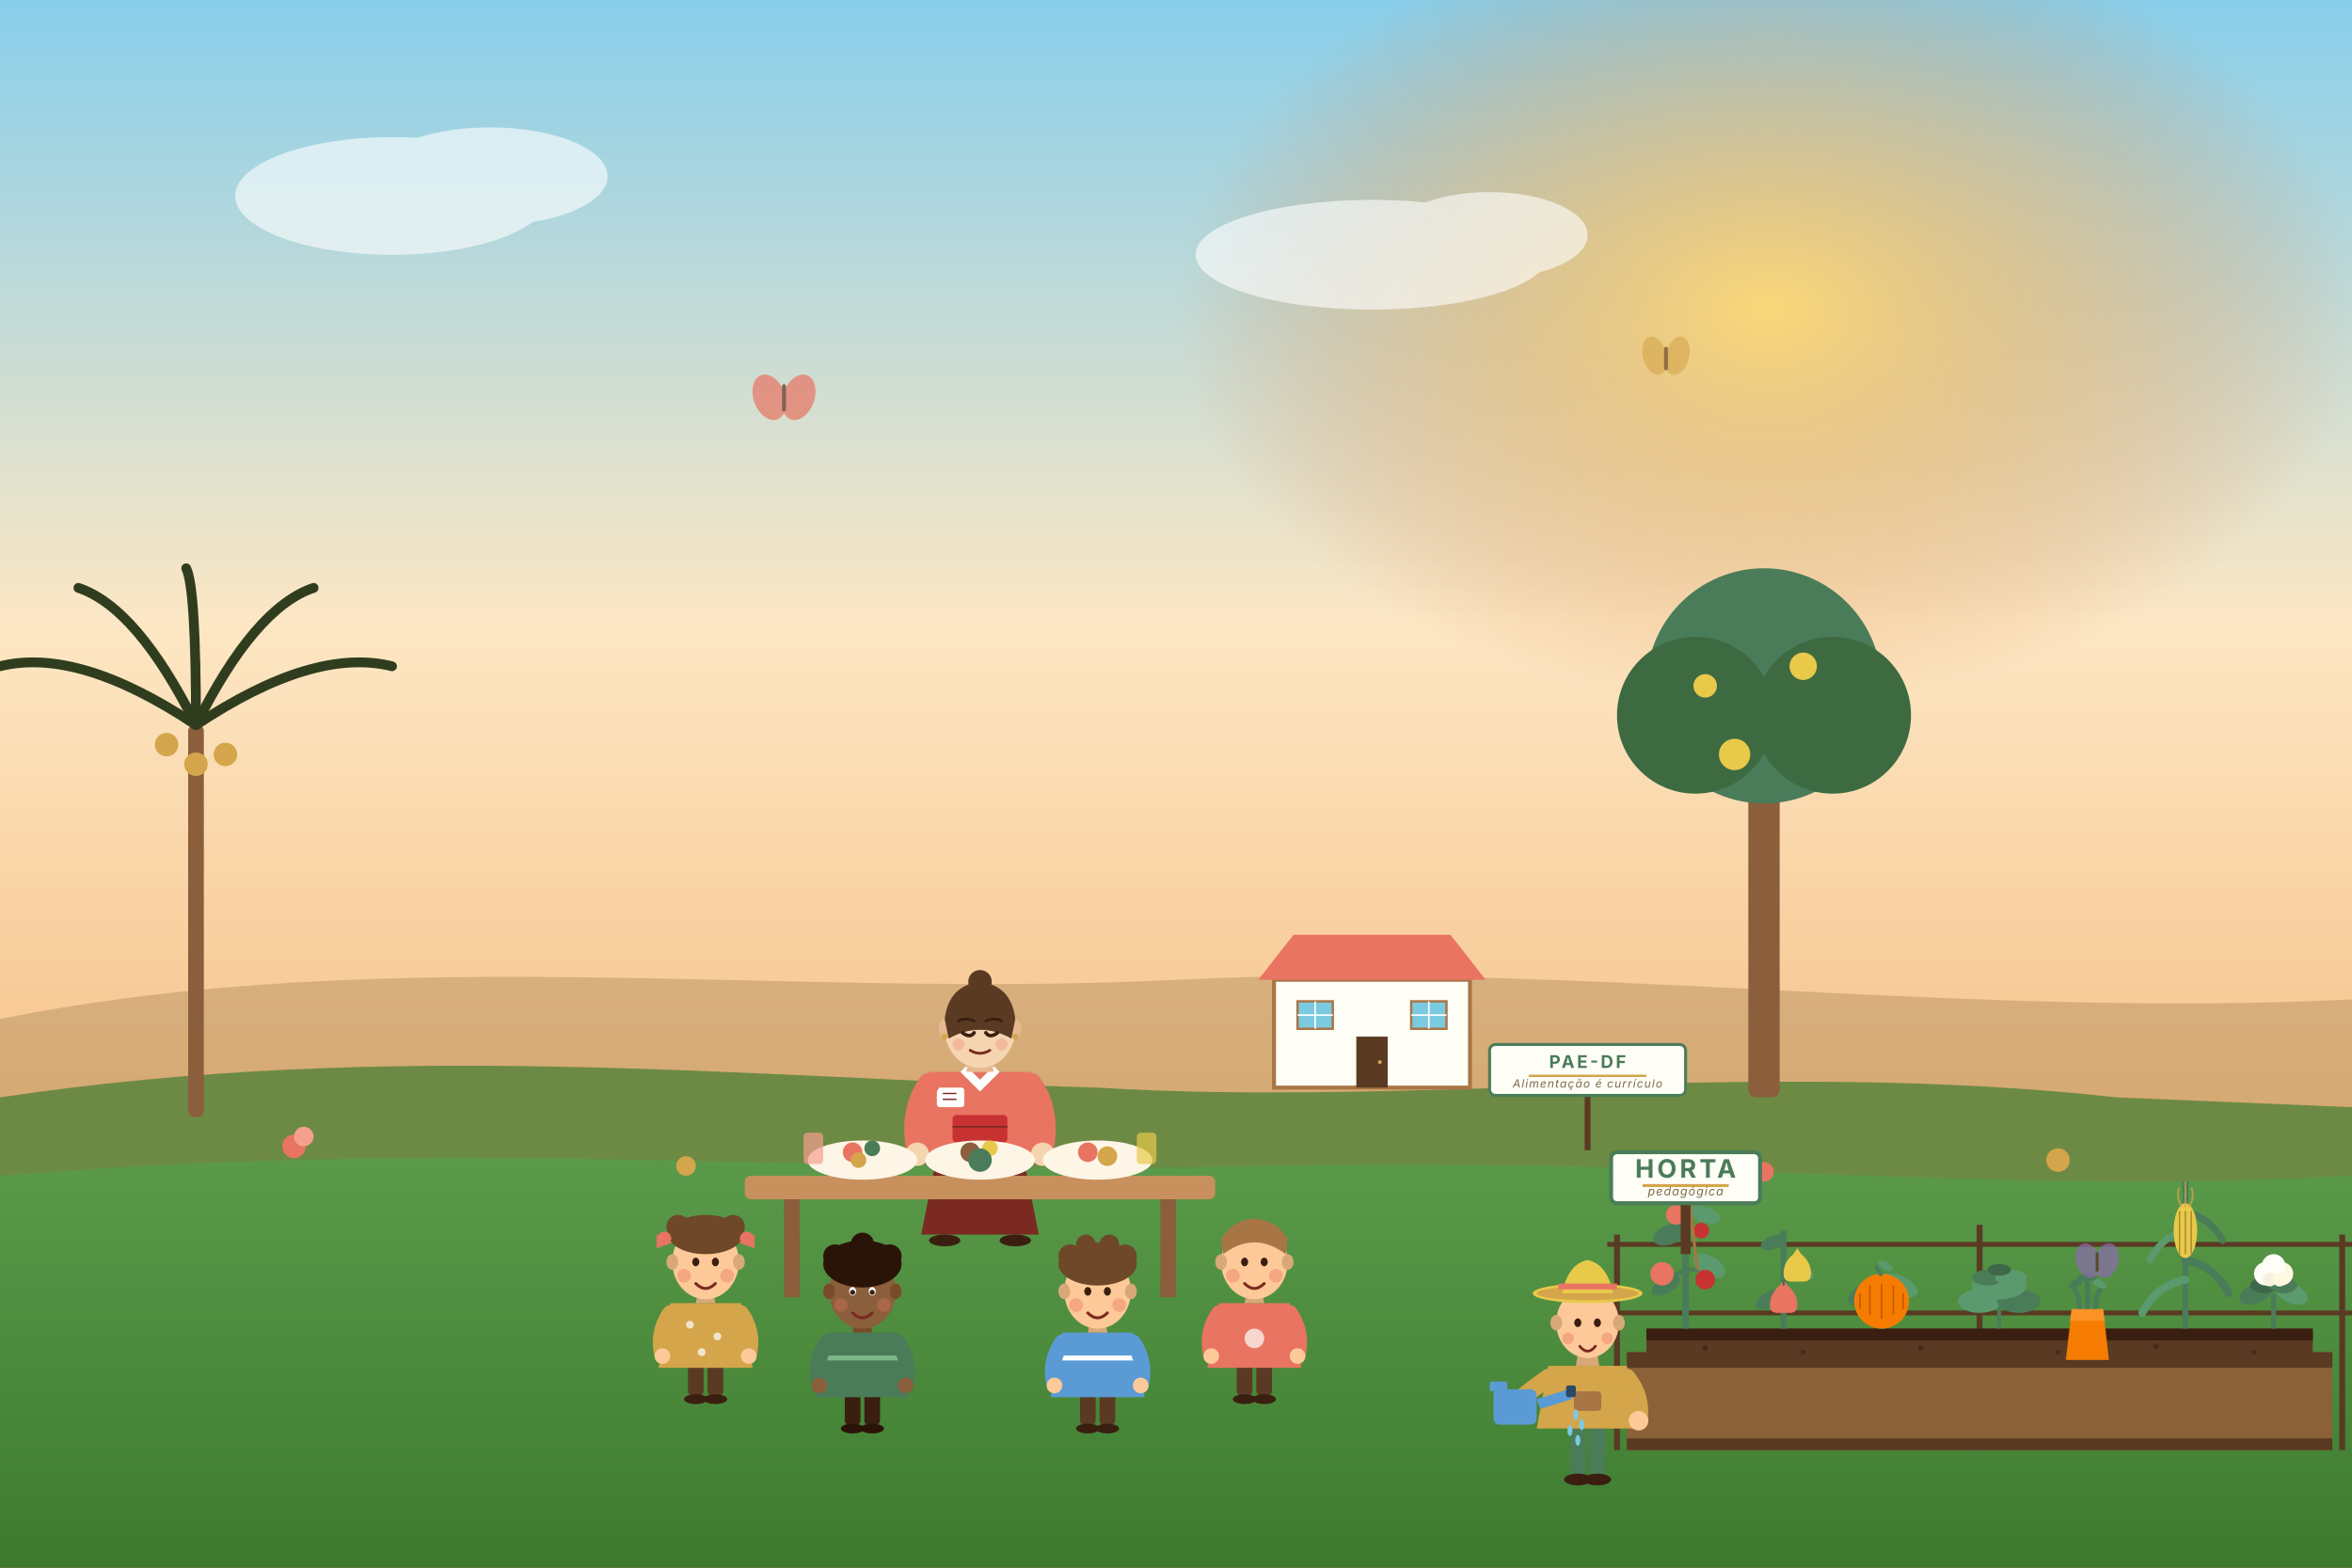
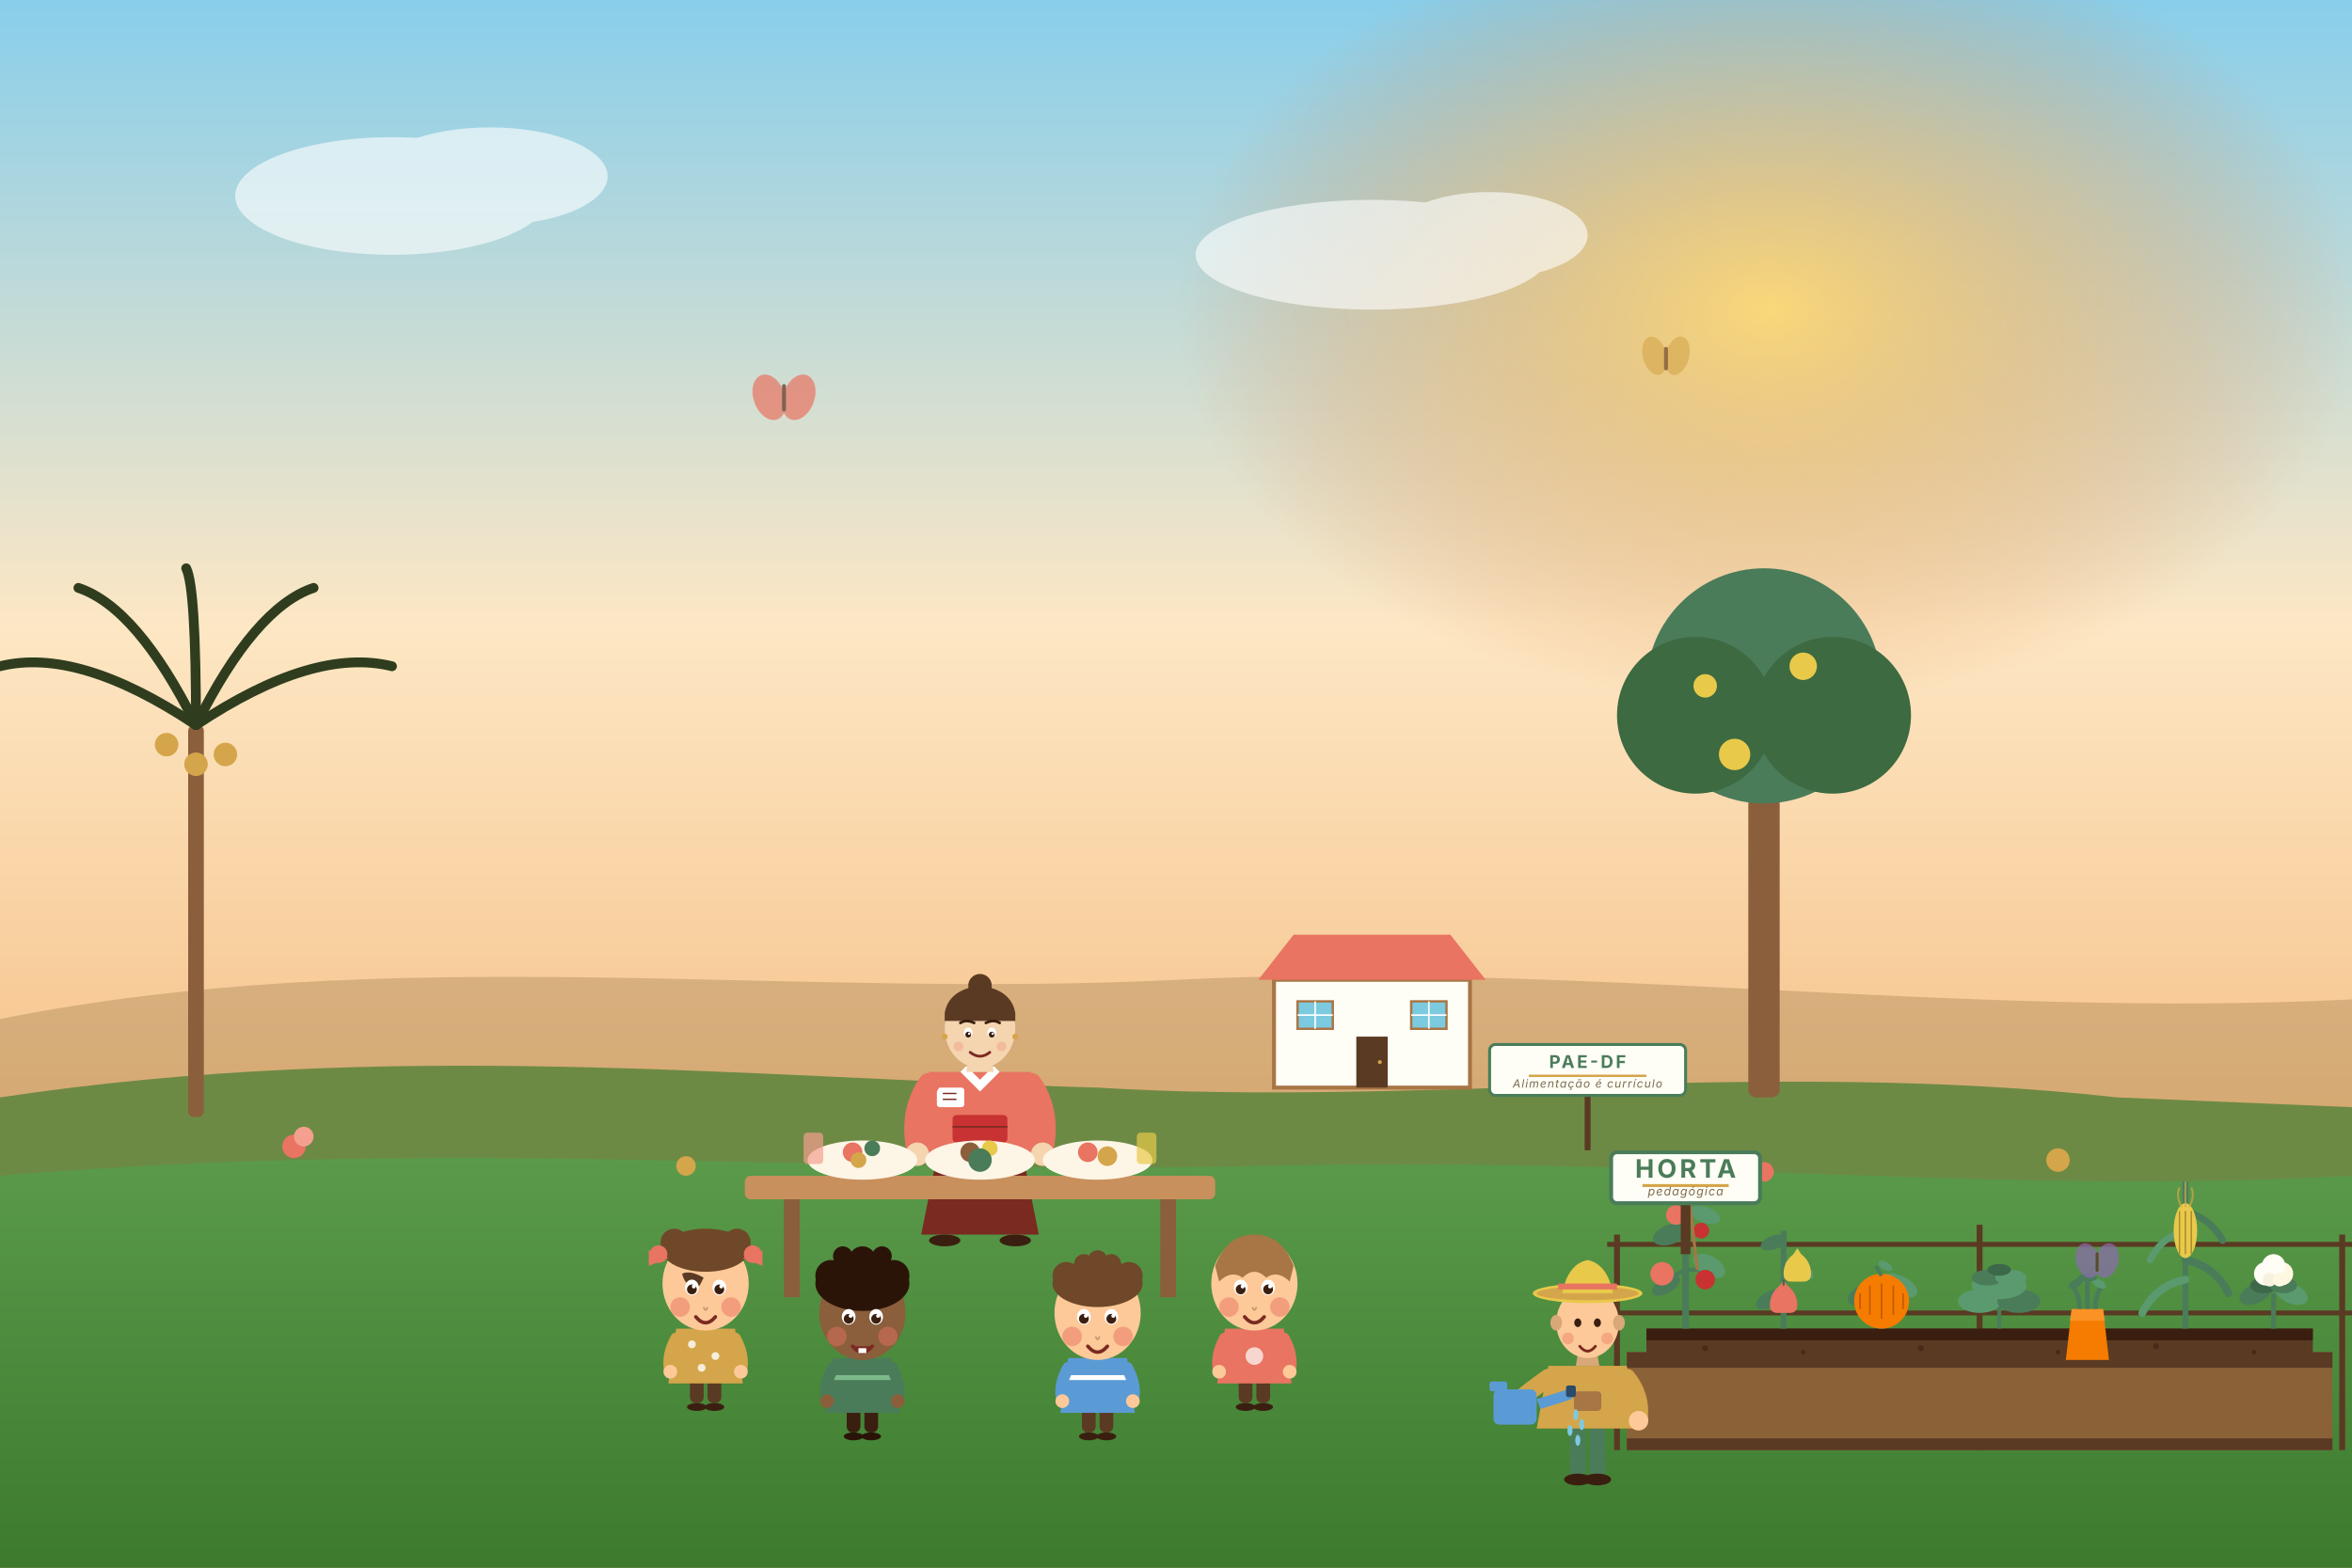
<svg xmlns="http://www.w3.org/2000/svg" viewBox="0 0 1200 800" preserveAspectRatio="xMidYMid slice">
  <defs>
    <linearGradient id="sky" x1="0" x2="0" y1="0" y2="1">
      <stop offset="0" stop-color="#87CEEB" />
      <stop offset="0.4" stop-color="#fde7c4" />
      <stop offset="0.8" stop-color="#f4b87a" />
      <stop offset="1" stop-color="#c97245" />
    </linearGradient>
    <radialGradient id="sun" cx="75%" cy="20%" r="25%">
      <stop offset="0" stop-color="#f9d87a" />
      <stop offset="0.6" stop-color="#eca85a" stop-opacity="0.4" />
      <stop offset="1" stop-color="#d97a3d" stop-opacity="0" />
    </radialGradient>
    <linearGradient id="grass" x1="0" x2="0" y1="0" y2="1">
      <stop offset="0" stop-color="#5a9a4a" />
      <stop offset="1" stop-color="#3d7a2e" />
    </linearGradient>
  </defs>
  <rect width="1200" height="800" fill="url(#sky)" />
  <rect width="1200" height="800" fill="url(#sun)" />
  <g fill="white" opacity="0.6">
    <ellipse cx="200" cy="100" rx="80" ry="30" />
    <ellipse cx="250" cy="90" rx="60" ry="25" />
    <ellipse cx="700" cy="130" rx="90" ry="28" />
    <ellipse cx="760" cy="120" rx="50" ry="22" />
  </g>
  <g transform="translate(400 200)" fill="#E87461" opacity="0.7">
    <ellipse cx="-8" cy="0" rx="8" ry="12" transform="rotate(-20)" />
    <ellipse cx="8" cy="0" rx="8" ry="12" transform="rotate(20)" />
    <rect x="-1" y="-4" width="2" height="14" rx="1" fill="#5a2f1c" />
  </g>
  <g transform="translate(850 180)" fill="#D4A54A" opacity="0.6">
    <ellipse cx="-6" cy="0" rx="6" ry="10" transform="rotate(-15)" />
    <ellipse cx="6" cy="0" rx="6" ry="10" transform="rotate(15)" />
    <rect x="-1" y="-3" width="2" height="12" rx="1" fill="#5a2f1c" />
  </g>
  <path d="M0 520 C200 480 400 510 600 500 C800 490 1000 520 1200 510 L1200 800 L0 800Z" fill="#8a6a3a" opacity="0.3" />
  <path d="M0 560 C200 530 380 550 560 555 C720 565 900 540 1080 560 L1200 565 L1200 800 L0 800Z" fill="#6d8a44" />
  <g transform="translate(700 555)">
    <rect x="-50" y="-55" width="100" height="55" fill="#fefdf6" stroke="#a87545" stroke-width="2" />
    <path d="M-58 -55 L 58 -55 L 40 -78 L -40 -78 Z" fill="#E87461" />
    <rect x="-8" y="-26" width="16" height="26" fill="#5a3a23" />
    <circle cx="4" cy="-13" r="1" fill="#D4A54A" />
    <rect x="-38" y="-44" width="18" height="14" fill="#7ccae0" stroke="#a87545" stroke-width="1.2" />
    <line x1="-29" y1="-44" x2="-29" y2="-30" stroke="#fff" stroke-width="0.8" />
    <line x1="-38" y1="-37" x2="-20" y2="-37" stroke="#fff" stroke-width="0.8" />
    <rect x="20" y="-44" width="18" height="14" fill="#7ccae0" stroke="#a87545" stroke-width="1.2" />
    <line x1="29" y1="-44" x2="29" y2="-30" stroke="#fff" stroke-width="0.8" />
    <line x1="20" y1="-37" x2="38" y2="-37" stroke="#fff" stroke-width="0.8" />
  </g>
  <g transform="translate(810 555)">
    <rect x="-1.5" y="0" width="3" height="32" fill="#5a3a23" />
    <rect x="-50" y="-22" width="100" height="26" rx="3" fill="#fefdf6" stroke="#4A7C59" stroke-width="1.5" />
    <text x="0" y="-10" text-anchor="middle" font-family="Inter,sans-serif" font-size="9" font-weight="700" fill="#4A7C59" letter-spacing="1.2">PAE-DF</text>
    <line x1="-30" y1="-6" x2="30" y2="-6" stroke="#D4A54A" stroke-width="1.2" />
    <text x="0" y="0" text-anchor="middle" font-family="Inter,sans-serif" font-size="5.8" fill="#7a6a4a" font-style="italic" letter-spacing="0.5">Alimentação é currículo</text>
  </g>
  <path d="M0 600 C240 580 420 600 640 595 C860 590 1020 610 1200 600 L1200 800 L0 800Z" fill="url(#grass)" />
  <g>
    <circle cx="150" cy="585" r="6" fill="#E87461" />
    <circle cx="155" cy="580" r="5" fill="#F5A08F" />
    <circle cx="350" cy="595" r="5" fill="#D4A54A" />
    <circle cx="550" cy="590" r="6" fill="#E8C94A" />
    <circle cx="900" cy="598" r="5" fill="#E87461" />
    <circle cx="1050" cy="592" r="6" fill="#D4A54A" />
  </g>
  <g transform="translate(900 560)">
    <rect x="-8" y="-180" width="16" height="180" rx="4" fill="#8B5E3C" />
    <circle cx="0" cy="-210" r="60" fill="#4A7C59" />
    <circle cx="-35" cy="-195" r="40" fill="#3d6a40" />
    <circle cx="35" cy="-195" r="40" fill="#3d6a40" />
    <circle cx="-15" cy="-175" r="8" fill="#E8C94A" />
    <circle cx="20" cy="-220" r="7" fill="#E8C94A" />
    <circle cx="-30" cy="-210" r="6" fill="#E8C94A" />
  </g>
  <g transform="translate(100 570)">
    <rect x="-4" y="-200" width="8" height="200" fill="#8B5E3C" rx="3" />
    <g stroke="#2F3D1E" stroke-width="5" fill="none" stroke-linecap="round">
      <path d="M0 -200 Q-60 -240 -100 -230" />
      <path d="M0 -200 Q60 -240 100 -230" />
      <path d="M0 -200 Q-30 -260 -60 -270" />
      <path d="M0 -200 Q30 -260 60 -270" />
      <path d="M0 -200 Q0 -270 -5 -280" />
    </g>
    <circle cx="-15" cy="-190" r="6" fill="#D4A54A" />
    <circle cx="15" cy="-185" r="6" fill="#D4A54A" />
    <circle cx="0" cy="-180" r="6" fill="#D4A54A" />
  </g>
  <g transform="translate(1010 720)">
    <line x1="-185" y1="-90" x2="-185" y2="20" stroke="#5a3a23" stroke-width="3" />
    <line x1="0" y1="-95" x2="0" y2="20" stroke="#5a3a23" stroke-width="3" />
    <line x1="185" y1="-90" x2="185" y2="20" stroke="#5a3a23" stroke-width="3" />
    <line x1="-190" y1="-85" x2="190" y2="-85" stroke="#5a3a23" stroke-width="2.5" />
    <line x1="-190" y1="-50" x2="190" y2="-50" stroke="#5a3a23" stroke-width="2.5" />
    <rect x="-180" y="-30" width="360" height="50" fill="#8b6238" />
    <rect x="-180" y="-30" width="360" height="8" fill="#5a3a23" />
    <rect x="-180" y="14" width="360" height="6" fill="#5a3a23" />
    <rect x="-170" y="-42" width="340" height="18" fill="#5a3a23" />
    <rect x="-170" y="-42" width="340" height="6" fill="#3a1f10" />
    <circle cx="-140" cy="-32" r="1.5" fill="#3a1f10" opacity="0.6" />
    <circle cx="-90" cy="-30" r="1.2" fill="#3a1f10" opacity="0.6" />
    <circle cx="-30" cy="-32" r="1.5" fill="#3a1f10" opacity="0.6" />
    <circle cx="40" cy="-30" r="1.2" fill="#3a1f10" opacity="0.6" />
    <circle cx="90" cy="-33" r="1.5" fill="#3a1f10" opacity="0.6" />
    <circle cx="140" cy="-30" r="1.2" fill="#3a1f10" opacity="0.6" />
    <g transform="translate(-150,-42)">
      <line x1="0" y1="0" x2="0" y2="-65" stroke="#4A7C59" stroke-width="3.5" />
      <line x1="0" y1="-30" x2="-10" y2="-25" stroke="#4A7C59" stroke-width="2" />
      <line x1="0" y1="-30" x2="10" y2="-30" stroke="#4A7C59" stroke-width="2" />
      <ellipse cx="-10" cy="-22" rx="8" ry="4" fill="#4A7C59" transform="rotate(-30 -10 -22)" />
      <ellipse cx="12" cy="-32" rx="9" ry="5" fill="#5A9A6E" transform="rotate(30 12 -32)" />
      <ellipse cx="-8" cy="-48" rx="9" ry="5" fill="#4A7C59" transform="rotate(-20 -8 -48)" />
      <ellipse cx="10" cy="-58" rx="8" ry="4" fill="#5A9A6E" transform="rotate(20 10 -58)" />
      <circle cx="-12" cy="-28" r="6" fill="#E87461" />
      <circle cx="10" cy="-25" r="5" fill="#c83232" />
      <circle cx="-5" cy="-58" r="5" fill="#E87461" />
      <circle cx="8" cy="-50" r="4" fill="#c83232" />
      <line x1="2" y1="-65" x2="6" y2="-30" stroke="#a87545" stroke-width="1.5" />
    </g>
    <g transform="translate(-100,-42)">
      <line x1="0" y1="0" x2="0" y2="-50" stroke="#4A7C59" stroke-width="3" />
      <ellipse cx="-7" cy="-15" rx="8" ry="4" fill="#4A7C59" transform="rotate(-30 -7 -15)" />
      <ellipse cx="8" cy="-30" rx="8" ry="4" fill="#5A9A6E" transform="rotate(30 8 -30)" />
      <ellipse cx="-5" cy="-44" rx="7" ry="3.5" fill="#4A7C59" transform="rotate(-20 -5 -44)" />
      <path d="M-2 -22 Q -7 -18 -7 -12 Q -7 -8 -3 -8 L 3 -8 Q 7 -8 7 -12 Q 7 -18 2 -22 L 0 -25 Z" fill="#E87461" />
      <path d="M5 -38 Q 0 -34 0 -28 Q 0 -24 4 -24 L 10 -24 Q 14 -24 14 -28 Q 14 -34 9 -38 L 7 -41 Z" fill="#E8C94A" />
      <line x1="0" y1="-25" x2="0" y2="-22" stroke="#3D6849" stroke-width="1" />
    </g>
    <g transform="translate(-50,-42)">
      <line x1="0" y1="0" x2="0" y2="-22" stroke="#4A7C59" stroke-width="3" />
      <ellipse cx="-8" cy="-18" rx="10" ry="5" fill="#4A7C59" transform="rotate(-25 -8 -18)" />
      <ellipse cx="9" cy="-22" rx="10" ry="5" fill="#5A9A6E" transform="rotate(25 9 -22)" />
      <circle cx="0" cy="-14" r="14" fill="#f57c00" />
      <ellipse cx="0" cy="-14" rx="14" ry="14" fill="none" />
      <path d="M-11 -18 Q -11 -14 -11 -10 M -6 -22 Q -6 -14 -6 -7 M 0 -23 Q 0 -14 0 -5 M 6 -22 Q 6 -14 6 -7 M 11 -18 Q 11 -14 11 -10" stroke="#c25a00" stroke-width="0.8" fill="none" />
      <line x1="0" y1="-27" x2="-3" y2="-32" stroke="#4A7C59" stroke-width="2" />
      <ellipse cx="2" cy="-32" rx="4" ry="2" fill="#5A9A6E" transform="rotate(30 2 -32)" />
    </g>
    <g transform="translate(10,-42)">
      <line x1="0" y1="0" x2="0" y2="-12" stroke="#4A7C59" stroke-width="2" />
      <ellipse cx="-10" cy="-14" rx="11" ry="6" fill="#5A9A6E" />
      <ellipse cx="10" cy="-14" rx="11" ry="6" fill="#4A7C59" />
      <ellipse cx="0" cy="-22" rx="14" ry="7" fill="#5A9A6E" />
      <ellipse cx="-6" cy="-26" rx="8" ry="4" fill="#4A7C59" />
      <ellipse cx="6" cy="-26" rx="8" ry="4" fill="#5A9A6E" />
      <ellipse cx="0" cy="-30" rx="6" ry="3" fill="#3D6849" />
    </g>
    <g transform="translate(55,-42)">
      <path d="M-8 -10 L 8 -10 L 11 16 L -11 16 Z" fill="#f57c00" />
      <path d="M-8 -10 L 8 -10 L 9 -4 L -9 -4 Z" fill="#FFA040" opacity="0.6" />
      <path d="M-4 -10 Q -4 -18 -8 -22" stroke="#4A7C59" stroke-width="2.5" fill="none" />
      <path d="M4 -10 Q 4 -18 8 -22" stroke="#4A7C59" stroke-width="2.5" fill="none" />
      <path d="M0 -10 Q 0 -20 0 -24" stroke="#4A7C59" stroke-width="2.5" fill="none" />
      <ellipse cx="-6" cy="-23" rx="4" ry="2" fill="#4A7C59" transform="rotate(-30 -6 -23)" />
      <ellipse cx="6" cy="-23" rx="4" ry="2" fill="#5A9A6E" transform="rotate(30 6 -23)" />
      <ellipse cx="0" cy="-26" rx="5" ry="2" fill="#4A7C59" />
    </g>
    <g transform="translate(105,-42)">
      <line x1="0" y1="0" x2="0" y2="-75" stroke="#4A7C59" stroke-width="3" />
      <path d="M0 -25 Q -15 -22 -22 -8" stroke="#5A9A6E" stroke-width="4" fill="none" stroke-linecap="round" />
      <path d="M0 -35 Q 15 -32 22 -18" stroke="#4A7C59" stroke-width="4" fill="none" stroke-linecap="round" />
      <path d="M0 -50 Q -12 -47 -18 -35" stroke="#5A9A6E" stroke-width="3.5" fill="none" stroke-linecap="round" />
      <path d="M0 -60 Q 13 -56 19 -45" stroke="#4A7C59" stroke-width="3.5" fill="none" stroke-linecap="round" />
      <ellipse cx="0" cy="-50" rx="6" ry="14" fill="#E8C94A" />
      <path d="M-3 -60 L -3 -38 M 3 -60 L 3 -38 M 0 -60 L 0 -38" stroke="#a78930" stroke-width="0.7" />
      <path d="M-2 -62 Q -5 -68 -3 -72 M 0 -62 Q 0 -68 0 -75 M 2 -62 Q 5 -68 3 -72" stroke="#D4A54A" stroke-width="1" fill="none" opacity="0.7" />
    </g>
    <g transform="translate(150,-42)">
      <line x1="0" y1="0" x2="0" y2="-18" stroke="#4A7C59" stroke-width="2.5" />
      <ellipse cx="-9" cy="-18" rx="9" ry="5" fill="#4A7C59" transform="rotate(-25 -9 -18)" />
      <ellipse cx="9" cy="-18" rx="9" ry="5" fill="#5A9A6E" transform="rotate(25 9 -18)" />
      <ellipse cx="-5" cy="-22" rx="7" ry="4" fill="#3D6849" />
      <ellipse cx="5" cy="-22" rx="7" ry="4" fill="#4A7C59" />
      <circle cx="-4" cy="-28" r="6" fill="#fefdf6" />
      <circle cx="4" cy="-28" r="6" fill="#fff8e0" />
      <circle cx="0" cy="-32" r="6" fill="#fefdf6" />
      <circle cx="-2" cy="-25" r="3.5" fill="#f8f1de" />
      <circle cx="3" cy="-25" r="3.5" fill="#fff8e0" />
    </g>
    <g transform="translate(-200,-15)">
      <rect x="-9" y="20" width="8" height="28" rx="2" fill="#4A7C59" />
      <rect x="1" y="20" width="8" height="28" rx="2" fill="#4A7C59" />
      <ellipse cx="-5" cy="50" rx="7" ry="3" fill="#3a1f10" />
      <ellipse cx="5" cy="50" rx="7" ry="3" fill="#3a1f10" />
      <path d="M-20 -8 L 20 -8 L 26 24 L -26 24 Z" fill="#D4A54A" />
      <rect x="-7" y="5" width="14" height="10" rx="2" fill="#a87545" />
      <path d="M-20 -2 Q -30 5 -38 12" stroke="#D4A54A" stroke-width="9" fill="none" stroke-linecap="round" />
      <circle cx="-38" cy="12" r="5" fill="#fdc998" />
      <path d="M20 -2 Q 28 8 26 20" stroke="#D4A54A" stroke-width="9" fill="none" stroke-linecap="round" />
      <circle cx="26" cy="20" r="5" fill="#fdc998" />
      <rect x="-48" y="4" width="22" height="18" rx="3" fill="#5b9bd5" />
      <rect x="-50" y="0" width="9" height="5" rx="1.2" fill="#5b9bd5" />
      <path d="M-26 9 L -10 4 L -8 9 L -24 14 Z" fill="#5b9bd5" />
      <rect x="-11" y="2" width="5" height="6" rx="1.2" fill="#2a4a6a" />
      <ellipse cx="-6" cy="17" rx="1.3" ry="2.8" fill="#7ccae0" />
      <ellipse cx="-3" cy="22" rx="1.3" ry="2.8" fill="#7ccae0" />
      <ellipse cx="-9" cy="25" rx="1.3" ry="2.8" fill="#7ccae0" />
      <ellipse cx="-5" cy="30" rx="1.3" ry="2.8" fill="#7ccae0" />
      <path d="M-5 -14 L 5 -14 L 6 -8 L -6 -8 Z" fill="#d8a878" />
      <ellipse cx="0" cy="-30" rx="16" ry="18" fill="#fdc998" />
      <ellipse cx="-16" cy="-30" rx="3" ry="4" fill="#d8a878" />
      <ellipse cx="16" cy="-30" rx="3" ry="4" fill="#d8a878" />
      <ellipse cx="0" cy="-45" rx="28" ry="5" fill="#E8C94A" />
      <ellipse cx="0" cy="-45" rx="26" ry="3.5" fill="#D4A54A" />
      <path d="M-13 -45 Q -10 -60 0 -62 Q 10 -60 13 -45 Z" fill="#E8C94A" />
      <rect x="-15" y="-50" width="30" height="3" fill="#E87461" />
      <ellipse cx="-5" cy="-30" rx="1.8" ry="2.2" fill="#3a1f10" />
      <ellipse cx="5" cy="-30" rx="1.8" ry="2.2" fill="#3a1f10" />
      <circle cx="-10" cy="-22" r="3" fill="#E87461" opacity="0.4" />
      <circle cx="10" cy="-22" r="3" fill="#E87461" opacity="0.4" />
      <path d="M-4 -18 Q 0 -13 4 -18" stroke="#7a2a20" stroke-width="1.4" fill="none" stroke-linecap="round" />
    </g>
    <g transform="translate(60,-78)" fill="#8B6BAE" opacity="0.7">
      <ellipse cx="-5" cy="0" rx="6" ry="9" transform="rotate(-15)" />
      <ellipse cx="5" cy="0" rx="6" ry="9" transform="rotate(15)" />
      <rect x="-0.8" y="-3" width="1.5" height="10" rx="0.8" fill="#5a2f1c" />
    </g>
    <g transform="translate(-150,-110)">
      <rect x="-2.5" y="0" width="5" height="30" fill="#5a3a23" />
      <rect x="-38" y="-22" width="76" height="26" rx="3" fill="#fefdf6" stroke="#4A7C59" stroke-width="2" />
      <text x="0" y="-9" text-anchor="middle" font-family="Inter,sans-serif" font-size="13" font-weight="700" fill="#4A7C59" letter-spacing="1.5">HORTA</text>
      <line x1="-22" y1="-5" x2="22" y2="-5" stroke="#D4A54A" stroke-width="1.5" />
      <text x="0" y="0" text-anchor="middle" font-family="Inter,sans-serif" font-size="6" fill="#7a6a4a" font-style="italic" letter-spacing="0.5">pedagógica</text>
    </g>
  </g>
  <g transform="translate(500 555)">
    <path d="M-22 35 L 22 35 L 30 75 L -30 75 Z" fill="#7a2a20" />
    <ellipse cx="-18" cy="78" rx="8" ry="3" fill="#3a1f10" />
    <ellipse cx="18" cy="78" rx="8" ry="3" fill="#3a1f10" />
    <path d="M-26 -8 L 26 -8 L 30 36 L -30 36 Z" fill="#E87461" />
    <path d="M-10 -8 L 0 2 L 10 -8 L 7 -11 L 0 -4 L -7 -11 Z" fill="#fff" />
    <rect x="-14" y="14" width="28" height="14" rx="2" fill="#c83232" />
    <line x1="-14" y1="20" x2="14" y2="20" stroke="#7a2a20" stroke-width="0.8" />
    <rect x="-22" y="0" width="14" height="10" rx="1.5" fill="#fff" />
    <line x1="-19" y1="3" x2="-12" y2="3" stroke="#7a2a20" stroke-width="0.7" />
    <line x1="-19" y1="6" x2="-12" y2="6" stroke="#7a2a20" stroke-width="0.7" />
    <path d="M-26 -2 Q -36 12 -32 32" stroke="#E87461" stroke-width="11" fill="none" stroke-linecap="round" />
    <path d="M26 -2 Q 36 12 32 32" stroke="#E87461" stroke-width="11" fill="none" stroke-linecap="round" />
    <circle cx="-32" cy="34" r="6" fill="#f5d4b0" />
    <circle cx="32" cy="34" r="6" fill="#f5d4b0" />
-     <path d="M-6 -14 L 6 -14 L 7 -8 L -7 -8 Z" fill="#e8b890" />
+     <path d="M-6 -14 L 6 -14 L 7 -8 L -7 -8 Z" fill="#f5d4b0" />
    <ellipse cx="0" cy="-30" rx="18" ry="20" fill="#f5d4b0" />
-     <ellipse cx="-18" cy="-30" rx="3" ry="5" fill="#e8b890" />
-     <ellipse cx="18" cy="-30" rx="3" ry="5" fill="#e8b890" />
-     <path d="M-18 -35 Q -16 -52 0 -54 Q 16 -52 18 -35 L 16 -25 Q 0 -34 -16 -25 Z" fill="#5a3a23" />
-     <circle cx="0" cy="-54" r="6" fill="#5a3a23" />
+     <path d="M-18 -38 Q -16 -50 0 -52 Q 16 -50 18 -38 L 18 -34 L -18 -34 Z" fill="#5a3a23" />
+     <circle cx="0" cy="-52" r="6" fill="#5a3a23" />
    <circle cx="-18" cy="-26" r="1.5" fill="#D4A54A" />
    <circle cx="18" cy="-26" r="1.5" fill="#D4A54A" />
-     <path d="M-9 -28 Q -5 -25 -3 -28" stroke="#3a1f10" stroke-width="1.8" fill="none" stroke-linecap="round" />
-     <path d="M3 -28 Q 5 -25 9 -28" stroke="#3a1f10" stroke-width="1.8" fill="none" stroke-linecap="round" />
-     <path d="M-11 -34 Q -8 -36 -3 -34" stroke="#3a1f10" stroke-width="1.4" fill="none" stroke-linecap="round" />
-     <path d="M3 -34 Q 8 -36 11 -34" stroke="#3a1f10" stroke-width="1.4" fill="none" stroke-linecap="round" />
-     <circle cx="-11" cy="-22" r="3" fill="#E87461" opacity="0.3" />
-     <circle cx="11" cy="-22" r="3" fill="#E87461" opacity="0.3" />
-     <path d="M-5 -19 Q 0 -16 5 -19" stroke="#7a2a20" stroke-width="1.4" fill="none" stroke-linecap="round" />
-   </g>
-   <g transform="translate(360 670)">
-     <rect x="-9" y="20" width="8" height="22" rx="2" fill="#5a3a23" />
-     <rect x="1" y="20" width="8" height="22" rx="2" fill="#5a3a23" />
-     <ellipse cx="-5" cy="44" rx="6" ry="2.5" fill="#3a1f10" />
-     <ellipse cx="5" cy="44" rx="6" ry="2.5" fill="#3a1f10" />
-     <path d="M-18 -5 L 18 -5 L 24 28 L -24 28 Z" fill="#D4A54A" />
-     <circle cx="-8" cy="6" r="2" fill="#fff" opacity="0.7" />
-     <circle cx="6" cy="12" r="2" fill="#fff" opacity="0.7" />
-     <circle cx="-2" cy="20" r="2" fill="#fff" opacity="0.7" />
-     <path d="M-18 0 Q -25 10 -22 22" stroke="#D4A54A" stroke-width="8" fill="none" stroke-linecap="round" />
-     <path d="M18 0 Q 25 10 22 22" stroke="#D4A54A" stroke-width="8" fill="none" stroke-linecap="round" />
-     <circle cx="-22" cy="22" r="4" fill="#fdc998" />
-     <circle cx="22" cy="22" r="4" fill="#fdc998" />
-     <path d="M-4 -10 L 4 -10 L 5 -5 L -5 -5 Z" fill="#d8a878" />
-     <ellipse cx="0" cy="-26" rx="17" ry="19" fill="#fdc998" />
-     <ellipse cx="-17" cy="-26" rx="3" ry="4" fill="#d8a878" />
-     <ellipse cx="17" cy="-26" rx="3" ry="4" fill="#d8a878" />
-     <ellipse cx="0" cy="-40" rx="19" ry="10" fill="#6e4828" />
-     <circle cx="-14" cy="-44" r="6" fill="#6e4828" />
-     <circle cx="14" cy="-44" r="6" fill="#6e4828" />
-     <circle cx="-21" cy="-38" r="3.5" fill="#E87461" />
-     <circle cx="21" cy="-38" r="3.5" fill="#E87461" />
-     <path d="M-25 -40 L -17 -36 L -25 -33 Z" fill="#E87461" />
-     <path d="M25 -40 L 17 -36 L 25 -33 Z" fill="#E87461" />
-     <ellipse cx="-5" cy="-26" rx="1.8" ry="2.2" fill="#3a1f10" />
-     <ellipse cx="5" cy="-26" rx="1.8" ry="2.2" fill="#3a1f10" />
-     <circle cx="-11" cy="-19" r="3.5" fill="#E87461" opacity="0.4" />
-     <circle cx="11" cy="-19" r="3.5" fill="#E87461" opacity="0.4" />
-     <path d="M-5 -15 Q 0 -10 5 -15" stroke="#7a2a20" stroke-width="1.5" fill="none" stroke-linecap="round" />
-   </g>
-   <g transform="translate(440 685)">
-     <rect x="-9" y="20" width="8" height="22" rx="2" fill="#3a1f10" />
-     <rect x="1" y="20" width="8" height="22" rx="2" fill="#3a1f10" />
-     <ellipse cx="-5" cy="44" rx="6" ry="2.5" fill="#2a1408" />
-     <ellipse cx="5" cy="44" rx="6" ry="2.5" fill="#2a1408" />
-     <path d="M-18 -5 L 18 -5 L 24 28 L -24 28 Z" fill="#4A7C59" />
-     <line x1="-22" y1="8" x2="22" y2="8" stroke="#7CB98A" stroke-width="2.5" />
-     <path d="M-18 0 Q -25 10 -22 22" stroke="#4A7C59" stroke-width="8" fill="none" stroke-linecap="round" />
-     <path d="M18 0 Q 25 10 22 22" stroke="#4A7C59" stroke-width="8" fill="none" stroke-linecap="round" />
-     <circle cx="-22" cy="22" r="4" fill="#8b5e3c" />
-     <circle cx="22" cy="22" r="4" fill="#8b5e3c" />
-     <path d="M-4 -10 L 4 -10 L 5 -5 L -5 -5 Z" fill="#7a4a2a" />
-     <ellipse cx="0" cy="-26" rx="17" ry="19" fill="#8b5e3c" />
-     <ellipse cx="-17" cy="-26" rx="3" ry="4" fill="#7a4a2a" />
-     <ellipse cx="17" cy="-26" rx="3" ry="4" fill="#7a4a2a" />
-     <ellipse cx="0" cy="-40" rx="20" ry="12" fill="#2a1408" />
-     <circle cx="-14" cy="-44" r="6" fill="#2a1408" />
-     <circle cx="14" cy="-44" r="6" fill="#2a1408" />
-     <circle cx="0" cy="-50" r="6" fill="#2a1408" />
-     <ellipse cx="-5" cy="-26" rx="1.8" ry="2.2" fill="#fff" />
-     <ellipse cx="5" cy="-26" rx="1.8" ry="2.2" fill="#fff" />
-     <circle cx="-5" cy="-25.5" r="1.3" fill="#3a1f10" />
-     <circle cx="5" cy="-25.5" r="1.3" fill="#3a1f10" />
-     <circle cx="-11" cy="-19" r="3.5" fill="#E87461" opacity="0.35" />
-     <circle cx="11" cy="-19" r="3.5" fill="#E87461" opacity="0.35" />
-     <path d="M-5 -15 Q 0 -10 5 -15" stroke="#7a2a20" stroke-width="1.5" fill="none" stroke-linecap="round" />
-   </g>
-   <g transform="translate(560 685)">
-     <rect x="-9" y="20" width="8" height="22" rx="2" fill="#5a3a23" />
-     <rect x="1" y="20" width="8" height="22" rx="2" fill="#5a3a23" />
-     <ellipse cx="-5" cy="44" rx="6" ry="2.5" fill="#3a1f10" />
-     <ellipse cx="5" cy="44" rx="6" ry="2.5" fill="#3a1f10" />
-     <path d="M-18 -5 L 18 -5 L 24 28 L -24 28 Z" fill="#5b9bd5" />
-     <line x1="-22" y1="8" x2="22" y2="8" stroke="#fff" stroke-width="2.5" />
-     <path d="M-18 0 Q -25 10 -22 22" stroke="#5b9bd5" stroke-width="8" fill="none" stroke-linecap="round" />
-     <path d="M18 0 Q 25 10 22 22" stroke="#5b9bd5" stroke-width="8" fill="none" stroke-linecap="round" />
-     <circle cx="-22" cy="22" r="4" fill="#fdc998" />
-     <circle cx="22" cy="22" r="4" fill="#fdc998" />
-     <path d="M-4 -10 L 4 -10 L 5 -5 L -5 -5 Z" fill="#d8a878" />
-     <ellipse cx="0" cy="-26" rx="17" ry="19" fill="#fdc998" />
-     <ellipse cx="-17" cy="-26" rx="3" ry="4" fill="#d8a878" />
-     <ellipse cx="17" cy="-26" rx="3" ry="4" fill="#d8a878" />
-     <ellipse cx="0" cy="-40" rx="20" ry="11" fill="#6e4828" />
-     <circle cx="-14" cy="-44" r="6" fill="#6e4828" />
-     <circle cx="14" cy="-44" r="6" fill="#6e4828" />
-     <circle cx="-6" cy="-50" r="5" fill="#6e4828" />
-     <circle cx="6" cy="-50" r="5" fill="#6e4828" />
-     <ellipse cx="-5" cy="-26" rx="1.8" ry="2.2" fill="#3a1f10" />
-     <ellipse cx="5" cy="-26" rx="1.8" ry="2.2" fill="#3a1f10" />
-     <circle cx="-11" cy="-19" r="3.5" fill="#E87461" opacity="0.4" />
-     <circle cx="11" cy="-19" r="3.5" fill="#E87461" opacity="0.4" />
-     <path d="M-5 -15 Q 0 -10 5 -15" stroke="#7a2a20" stroke-width="1.5" fill="none" stroke-linecap="round" />
-   </g>
-   <g transform="translate(640 670)">
-     <rect x="-9" y="20" width="8" height="22" rx="2" fill="#5a3a23" />
-     <rect x="1" y="20" width="8" height="22" rx="2" fill="#5a3a23" />
-     <ellipse cx="-5" cy="44" rx="6" ry="2.5" fill="#3a1f10" />
-     <ellipse cx="5" cy="44" rx="6" ry="2.5" fill="#3a1f10" />
-     <path d="M-18 -5 L 18 -5 L 24 28 L -24 28 Z" fill="#E87461" />
-     <circle cx="0" cy="13" r="5" fill="#fff" opacity="0.7" />
-     <path d="M-18 0 Q -25 10 -22 22" stroke="#E87461" stroke-width="8" fill="none" stroke-linecap="round" />
-     <path d="M18 0 Q 25 10 22 22" stroke="#E87461" stroke-width="8" fill="none" stroke-linecap="round" />
-     <circle cx="-22" cy="22" r="4" fill="#fdc998" />
-     <circle cx="22" cy="22" r="4" fill="#fdc998" />
-     <path d="M-4 -10 L 4 -10 L 5 -5 L -5 -5 Z" fill="#d8a878" />
-     <ellipse cx="0" cy="-26" rx="17" ry="19" fill="#fdc998" />
-     <ellipse cx="-17" cy="-26" rx="3" ry="4" fill="#d8a878" />
-     <ellipse cx="17" cy="-26" rx="3" ry="4" fill="#d8a878" />
-     <path d="M-17 -38 Q -10 -48 0 -48 Q 10 -48 17 -38 L 16 -30 Q 8 -36 0 -36 Q -8 -36 -16 -30 Z" fill="#a87545" />
-     <ellipse cx="-5" cy="-26" rx="1.8" ry="2.2" fill="#3a1f10" />
-     <ellipse cx="5" cy="-26" rx="1.8" ry="2.2" fill="#3a1f10" />
-     <circle cx="-11" cy="-19" r="3.5" fill="#E87461" opacity="0.4" />
-     <circle cx="11" cy="-19" r="3.5" fill="#E87461" opacity="0.4" />
-     <path d="M-5 -15 Q 0 -10 5 -15" stroke="#7a2a20" stroke-width="1.5" fill="none" stroke-linecap="round" />
+     <path d="M-10 -33 Q -7 -35 -3 -33" stroke="#3a1f10" stroke-width="1.4" fill="none" stroke-linecap="round" />
+     <path d="M3 -33 Q 7 -35 10 -33" stroke="#3a1f10" stroke-width="1.4" fill="none" stroke-linecap="round" />
+     <ellipse cx="-6" cy="-28" rx="2.2" ry="2.6" fill="#fff" />
+     <ellipse cx="6" cy="-28" rx="2.2" ry="2.6" fill="#fff" />
+     <circle cx="-6" cy="-27" r="1.5" fill="#3a1f10" />
+     <circle cx="6" cy="-27" r="1.5" fill="#3a1f10" />
+     <circle cx="-5.5" cy="-27.5" r="0.6" fill="#fff" />
+     <circle cx="6.5" cy="-27.5" r="0.6" fill="#fff" />
+     <circle cx="-11" cy="-21" r="2.5" fill="#E87461" opacity="0.25" />
+     <circle cx="11" cy="-21" r="2.5" fill="#E87461" opacity="0.25" />
+     <path d="M-5 -18 Q 0 -14 5 -18" stroke="#7a2a20" stroke-width="1.4" fill="none" stroke-linecap="round" />
+   </g>
+   <g transform="translate(360 680)">
+     <rect x="-8" y="22" width="7" height="14" rx="3" fill="#5a3a23" />
+     <rect x="1" y="22" width="7" height="14" rx="3" fill="#5a3a23" />
+     <ellipse cx="-4.5" cy="38" rx="5" ry="2" fill="#3a1f10" />
+     <ellipse cx="4.5" cy="38" rx="5" ry="2" fill="#3a1f10" />
+     <path d="M-15 -2 L 15 -2 L 19 26 L -19 26 Z" fill="#D4A54A" />
+     <circle cx="-7" cy="6" r="2" fill="#fff" opacity="0.8" />
+     <circle cx="5" cy="12" r="2" fill="#fff" opacity="0.8" />
+     <circle cx="-2" cy="18" r="2" fill="#fff" opacity="0.8" />
+     <path d="M-15 3 Q -20 12 -18 20" stroke="#D4A54A" stroke-width="6" fill="none" stroke-linecap="round" />
+     <path d="M15 3 Q 20 12 18 20" stroke="#D4A54A" stroke-width="6" fill="none" stroke-linecap="round" />
+     <circle cx="-18" cy="20" r="3.5" fill="#fdc998" />
+     <circle cx="18" cy="20" r="3.5" fill="#fdc998" />
+     <ellipse cx="0" cy="-25" rx="22" ry="24" fill="#fdc998" />
+     <ellipse cx="0" cy="-42" rx="22" ry="11" fill="#6e4828" />
+     <circle cx="-16" cy="-46" r="7" fill="#6e4828" />
+     <circle cx="16" cy="-46" r="7" fill="#6e4828" />
+     <circle cx="-24" cy="-40" r="4.5" fill="#E87461" />
+     <circle cx="24" cy="-40" r="4.5" fill="#E87461" />
+     <path d="M-29 -42 L -19 -38 L -29 -34 Z" fill="#E87461" />
+     <path d="M29 -42 L 19 -38 L 29 -34 Z" fill="#E87461" />
+     <path d="M-12 -30 Q -10 -22 -3 -24 L -1 -28 Q -8 -32 -12 -30 Z" fill="#5a3a23" />
+     <ellipse cx="-7" cy="-23" rx="3.5" ry="4" fill="#fff" />
+     <ellipse cx="7" cy="-23" rx="3.5" ry="4" fill="#fff" />
+     <circle cx="-7" cy="-22" r="2.5" fill="#3a1f10" />
+     <circle cx="7" cy="-22" r="2.5" fill="#3a1f10" />
+     <circle cx="-6" cy="-23.5" r="1" fill="#fff" />
+     <circle cx="8" cy="-23.5" r="1" fill="#fff" />
+     <circle cx="-13" cy="-13" r="5" fill="#E87461" opacity="0.5" />
+     <circle cx="13" cy="-13" r="5" fill="#E87461" opacity="0.5" />
+     <path d="M-1 -13 Q 0 -10 1 -13" stroke="#c89875" stroke-width="0.9" fill="none" />
+     <path d="M-5 -8 Q 0 -2 5 -8" stroke="#7a2a20" stroke-width="1.8" fill="none" stroke-linecap="round" />
+   </g>
+   <g transform="translate(440 695)">
+     <rect x="-8" y="22" width="7" height="14" rx="3" fill="#3a1f10" />
+     <rect x="1" y="22" width="7" height="14" rx="3" fill="#3a1f10" />
+     <ellipse cx="-4.5" cy="38" rx="5" ry="2" fill="#2a1408" />
+     <ellipse cx="4.5" cy="38" rx="5" ry="2" fill="#2a1408" />
+     <path d="M-15 -2 L 15 -2 L 19 26 L -19 26 Z" fill="#4A7C59" />
+     <line x1="-18" y1="8" x2="18" y2="8" stroke="#7CB98A" stroke-width="2.5" />
+     <path d="M-15 3 Q -20 12 -18 20" stroke="#4A7C59" stroke-width="6" fill="none" stroke-linecap="round" />
+     <path d="M15 3 Q 20 12 18 20" stroke="#4A7C59" stroke-width="6" fill="none" stroke-linecap="round" />
+     <circle cx="-18" cy="20" r="3.5" fill="#8b5e3c" />
+     <circle cx="18" cy="20" r="3.5" fill="#8b5e3c" />
+     <ellipse cx="0" cy="-25" rx="22" ry="24" fill="#8b5e3c" />
+     <ellipse cx="0" cy="-40" rx="24" ry="14" fill="#2a1408" />
+     <circle cx="-16" cy="-44" r="8" fill="#2a1408" />
+     <circle cx="16" cy="-44" r="8" fill="#2a1408" />
+     <circle cx="0" cy="-52" r="7" fill="#2a1408" />
+     <circle cx="-10" cy="-54" r="5" fill="#2a1408" />
+     <circle cx="10" cy="-54" r="5" fill="#2a1408" />
+     <ellipse cx="-7" cy="-23" rx="3.5" ry="4" fill="#fff" />
+     <ellipse cx="7" cy="-23" rx="3.5" ry="4" fill="#fff" />
+     <circle cx="-7" cy="-22" r="2.5" fill="#3a1f10" />
+     <circle cx="7" cy="-22" r="2.5" fill="#3a1f10" />
+     <circle cx="-6" cy="-23.5" r="1" fill="#fff" />
+     <circle cx="8" cy="-23.5" r="1" fill="#fff" />
+     <circle cx="-13" cy="-13" r="5" fill="#E87461" opacity="0.45" />
+     <circle cx="13" cy="-13" r="5" fill="#E87461" opacity="0.45" />
+     <path d="M-5 -8 Q 0 -2 5 -8" stroke="#7a2a20" stroke-width="1.8" fill="#7a2a20" stroke-linecap="round" />
+     <rect x="-2" y="-7" width="4" height="2.5" fill="#fff" />
+   </g>
+   <g transform="translate(560 695)">
+     <rect x="-8" y="22" width="7" height="14" rx="3" fill="#5a3a23" />
+     <rect x="1" y="22" width="7" height="14" rx="3" fill="#5a3a23" />
+     <ellipse cx="-4.5" cy="38" rx="5" ry="2" fill="#3a1f10" />
+     <ellipse cx="4.5" cy="38" rx="5" ry="2" fill="#3a1f10" />
+     <path d="M-15 -2 L 15 -2 L 19 26 L -19 26 Z" fill="#5b9bd5" />
+     <line x1="-18" y1="8" x2="18" y2="8" stroke="#fff" stroke-width="2.5" />
+     <path d="M-15 3 Q -20 12 -18 20" stroke="#5b9bd5" stroke-width="6" fill="none" stroke-linecap="round" />
+     <path d="M15 3 Q 20 12 18 20" stroke="#5b9bd5" stroke-width="6" fill="none" stroke-linecap="round" />
+     <circle cx="-18" cy="20" r="3.5" fill="#fdc998" />
+     <circle cx="18" cy="20" r="3.5" fill="#fdc998" />
+     <ellipse cx="0" cy="-25" rx="22" ry="24" fill="#fdc998" />
+     <ellipse cx="0" cy="-40" rx="23" ry="12" fill="#6e4828" />
+     <circle cx="-16" cy="-44" r="7" fill="#6e4828" />
+     <circle cx="16" cy="-44" r="7" fill="#6e4828" />
+     <circle cx="-7" cy="-50" r="5" fill="#6e4828" />
+     <circle cx="7" cy="-50" r="5" fill="#6e4828" />
+     <circle cx="0" cy="-52" r="5" fill="#6e4828" />
+     <ellipse cx="-7" cy="-23" rx="3.5" ry="4" fill="#fff" />
+     <ellipse cx="7" cy="-23" rx="3.5" ry="4" fill="#fff" />
+     <circle cx="-7" cy="-22" r="2.5" fill="#3a1f10" />
+     <circle cx="7" cy="-22" r="2.5" fill="#3a1f10" />
+     <circle cx="-6" cy="-23.5" r="1" fill="#fff" />
+     <circle cx="8" cy="-23.5" r="1" fill="#fff" />
+     <circle cx="-13" cy="-13" r="5" fill="#E87461" opacity="0.5" />
+     <circle cx="13" cy="-13" r="5" fill="#E87461" opacity="0.5" />
+     <path d="M-1 -13 Q 0 -10 1 -13" stroke="#c89875" stroke-width="0.9" fill="none" />
+     <path d="M-5 -8 Q 0 -2 5 -8" stroke="#7a2a20" stroke-width="1.8" fill="none" stroke-linecap="round" />
+   </g>
+   <g transform="translate(640 680)">
+     <rect x="-8" y="22" width="7" height="14" rx="3" fill="#5a3a23" />
+     <rect x="1" y="22" width="7" height="14" rx="3" fill="#5a3a23" />
+     <ellipse cx="-4.5" cy="38" rx="5" ry="2" fill="#3a1f10" />
+     <ellipse cx="4.5" cy="38" rx="5" ry="2" fill="#3a1f10" />
+     <path d="M-15 -2 L 15 -2 L 19 26 L -19 26 Z" fill="#E87461" />
+     <circle cx="0" cy="12" r="4.5" fill="#fff" opacity="0.7" />
+     <path d="M-15 3 Q -20 12 -18 20" stroke="#E87461" stroke-width="6" fill="none" stroke-linecap="round" />
+     <path d="M15 3 Q 20 12 18 20" stroke="#E87461" stroke-width="6" fill="none" stroke-linecap="round" />
+     <circle cx="-18" cy="20" r="3.5" fill="#fdc998" />
+     <circle cx="18" cy="20" r="3.5" fill="#fdc998" />
+     <ellipse cx="0" cy="-25" rx="22" ry="24" fill="#fdc998" />
+     <path d="M-20 -34 Q -14 -50 0 -50 Q 14 -50 20 -34 L 18 -26 Q 12 -32 6 -28 Q 0 -34 -6 -28 Q -12 -32 -18 -26 Z" fill="#a87545" />
+     <ellipse cx="-7" cy="-23" rx="3.5" ry="4" fill="#fff" />
+     <ellipse cx="7" cy="-23" rx="3.5" ry="4" fill="#fff" />
+     <circle cx="-7" cy="-22" r="2.5" fill="#3a1f10" />
+     <circle cx="7" cy="-22" r="2.5" fill="#3a1f10" />
+     <circle cx="-6" cy="-23.5" r="1" fill="#fff" />
+     <circle cx="8" cy="-23.5" r="1" fill="#fff" />
+     <circle cx="-13" cy="-13" r="5" fill="#E87461" opacity="0.5" />
+     <circle cx="13" cy="-13" r="5" fill="#E87461" opacity="0.5" />
+     <path d="M-1 -13 Q 0 -10 1 -13" stroke="#c89875" stroke-width="0.9" fill="none" />
+     <path d="M-5 -8 Q 0 -2 5 -8" stroke="#7a2a20" stroke-width="1.8" fill="none" stroke-linecap="round" />
  </g>
  <g transform="translate(500 620)">
    <rect x="-120" y="-20" width="240" height="12" rx="3" fill="#c8905d" />
    <rect x="-100" y="-8" width="8" height="50" fill="#8B5E3C" />
    <rect x="92" y="-8" width="8" height="50" fill="#8B5E3C" />
    <ellipse cx="-60" cy="-28" rx="28" ry="10" fill="#fdf5e6" />
    <circle cx="-65" cy="-32" r="5" fill="#E87461" />
    <circle cx="-55" cy="-34" r="4" fill="#4A7C59" />
    <circle cx="-62" cy="-28" r="4" fill="#D4A54A" />
    <ellipse cx="0" cy="-28" rx="28" ry="10" fill="#fdf5e6" />
    <circle cx="-5" cy="-32" r="5" fill="#8B5E3C" />
    <circle cx="5" cy="-34" r="4" fill="#E8C94A" />
    <circle cx="0" cy="-28" r="6" fill="#4A7C59" />
    <ellipse cx="60" cy="-28" rx="28" ry="10" fill="#fdf5e6" />
    <circle cx="55" cy="-32" r="5" fill="#E87461" />
    <circle cx="65" cy="-30" r="5" fill="#D4A54A" />
    <rect x="-90" y="-42" width="10" height="16" rx="2" fill="#F5A08F" opacity="0.7" />
    <rect x="80" y="-42" width="10" height="16" rx="2" fill="#E8C94A" opacity="0.7" />
  </g>
</svg>
